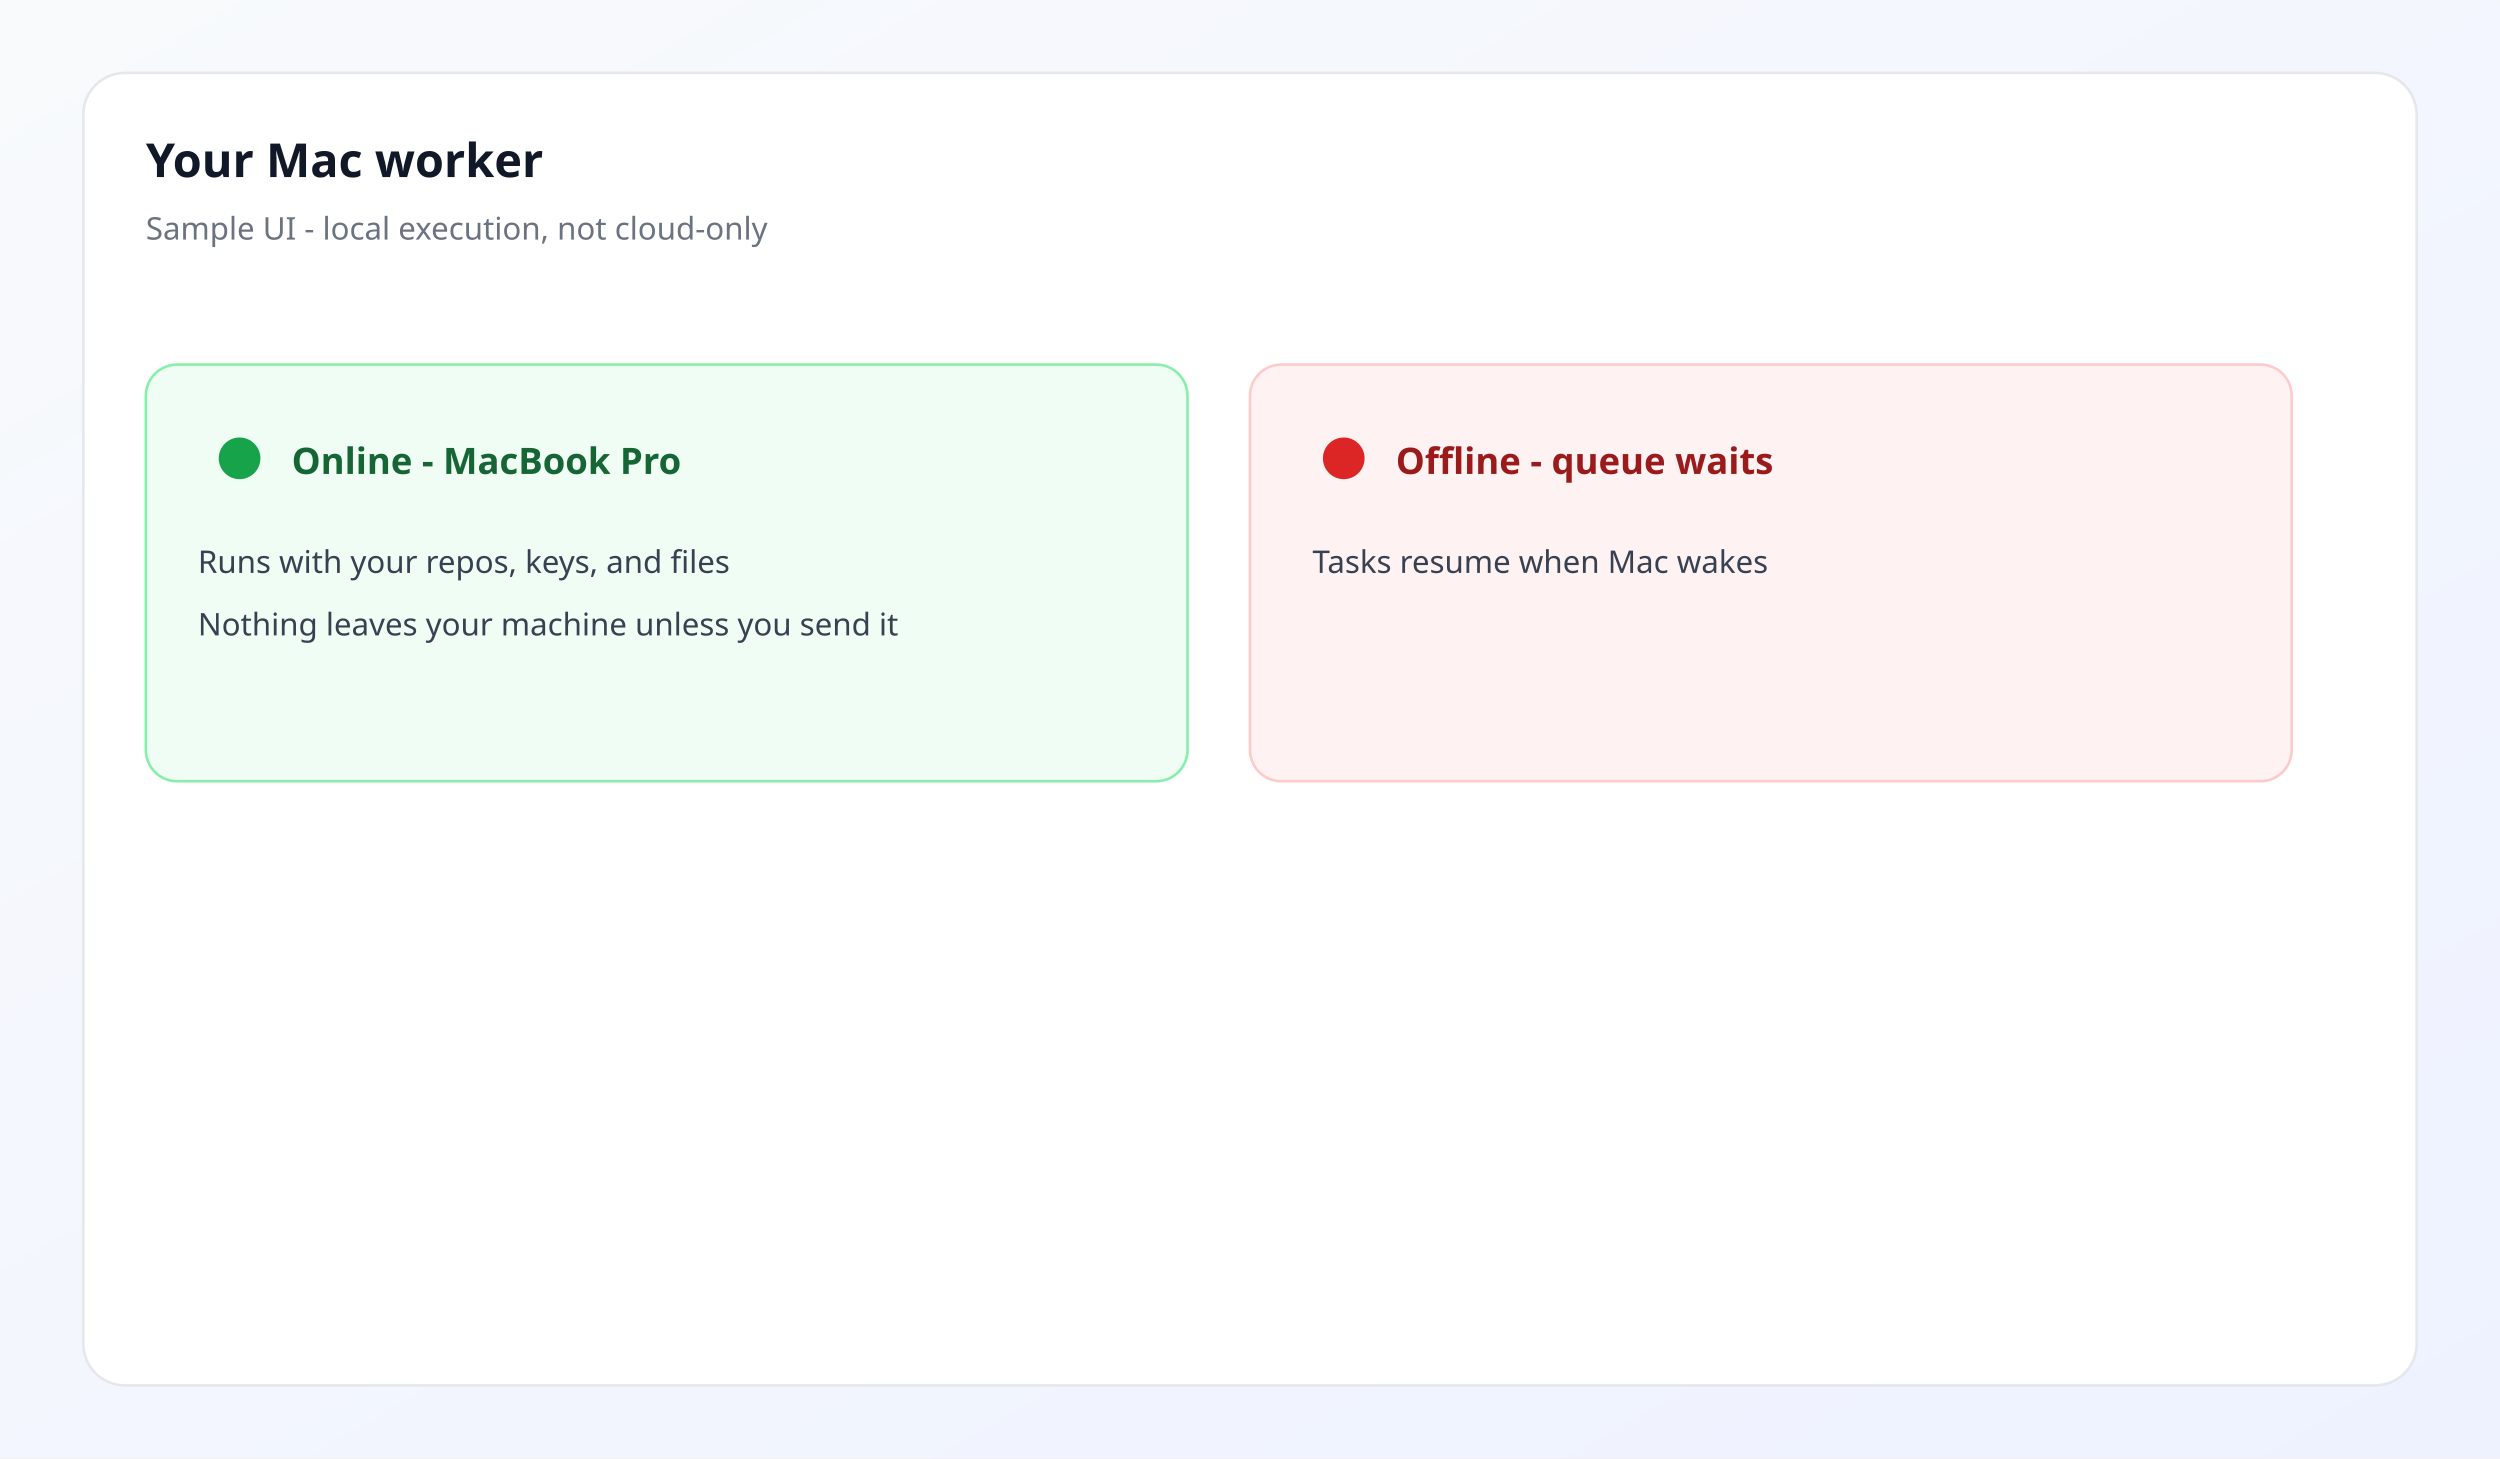
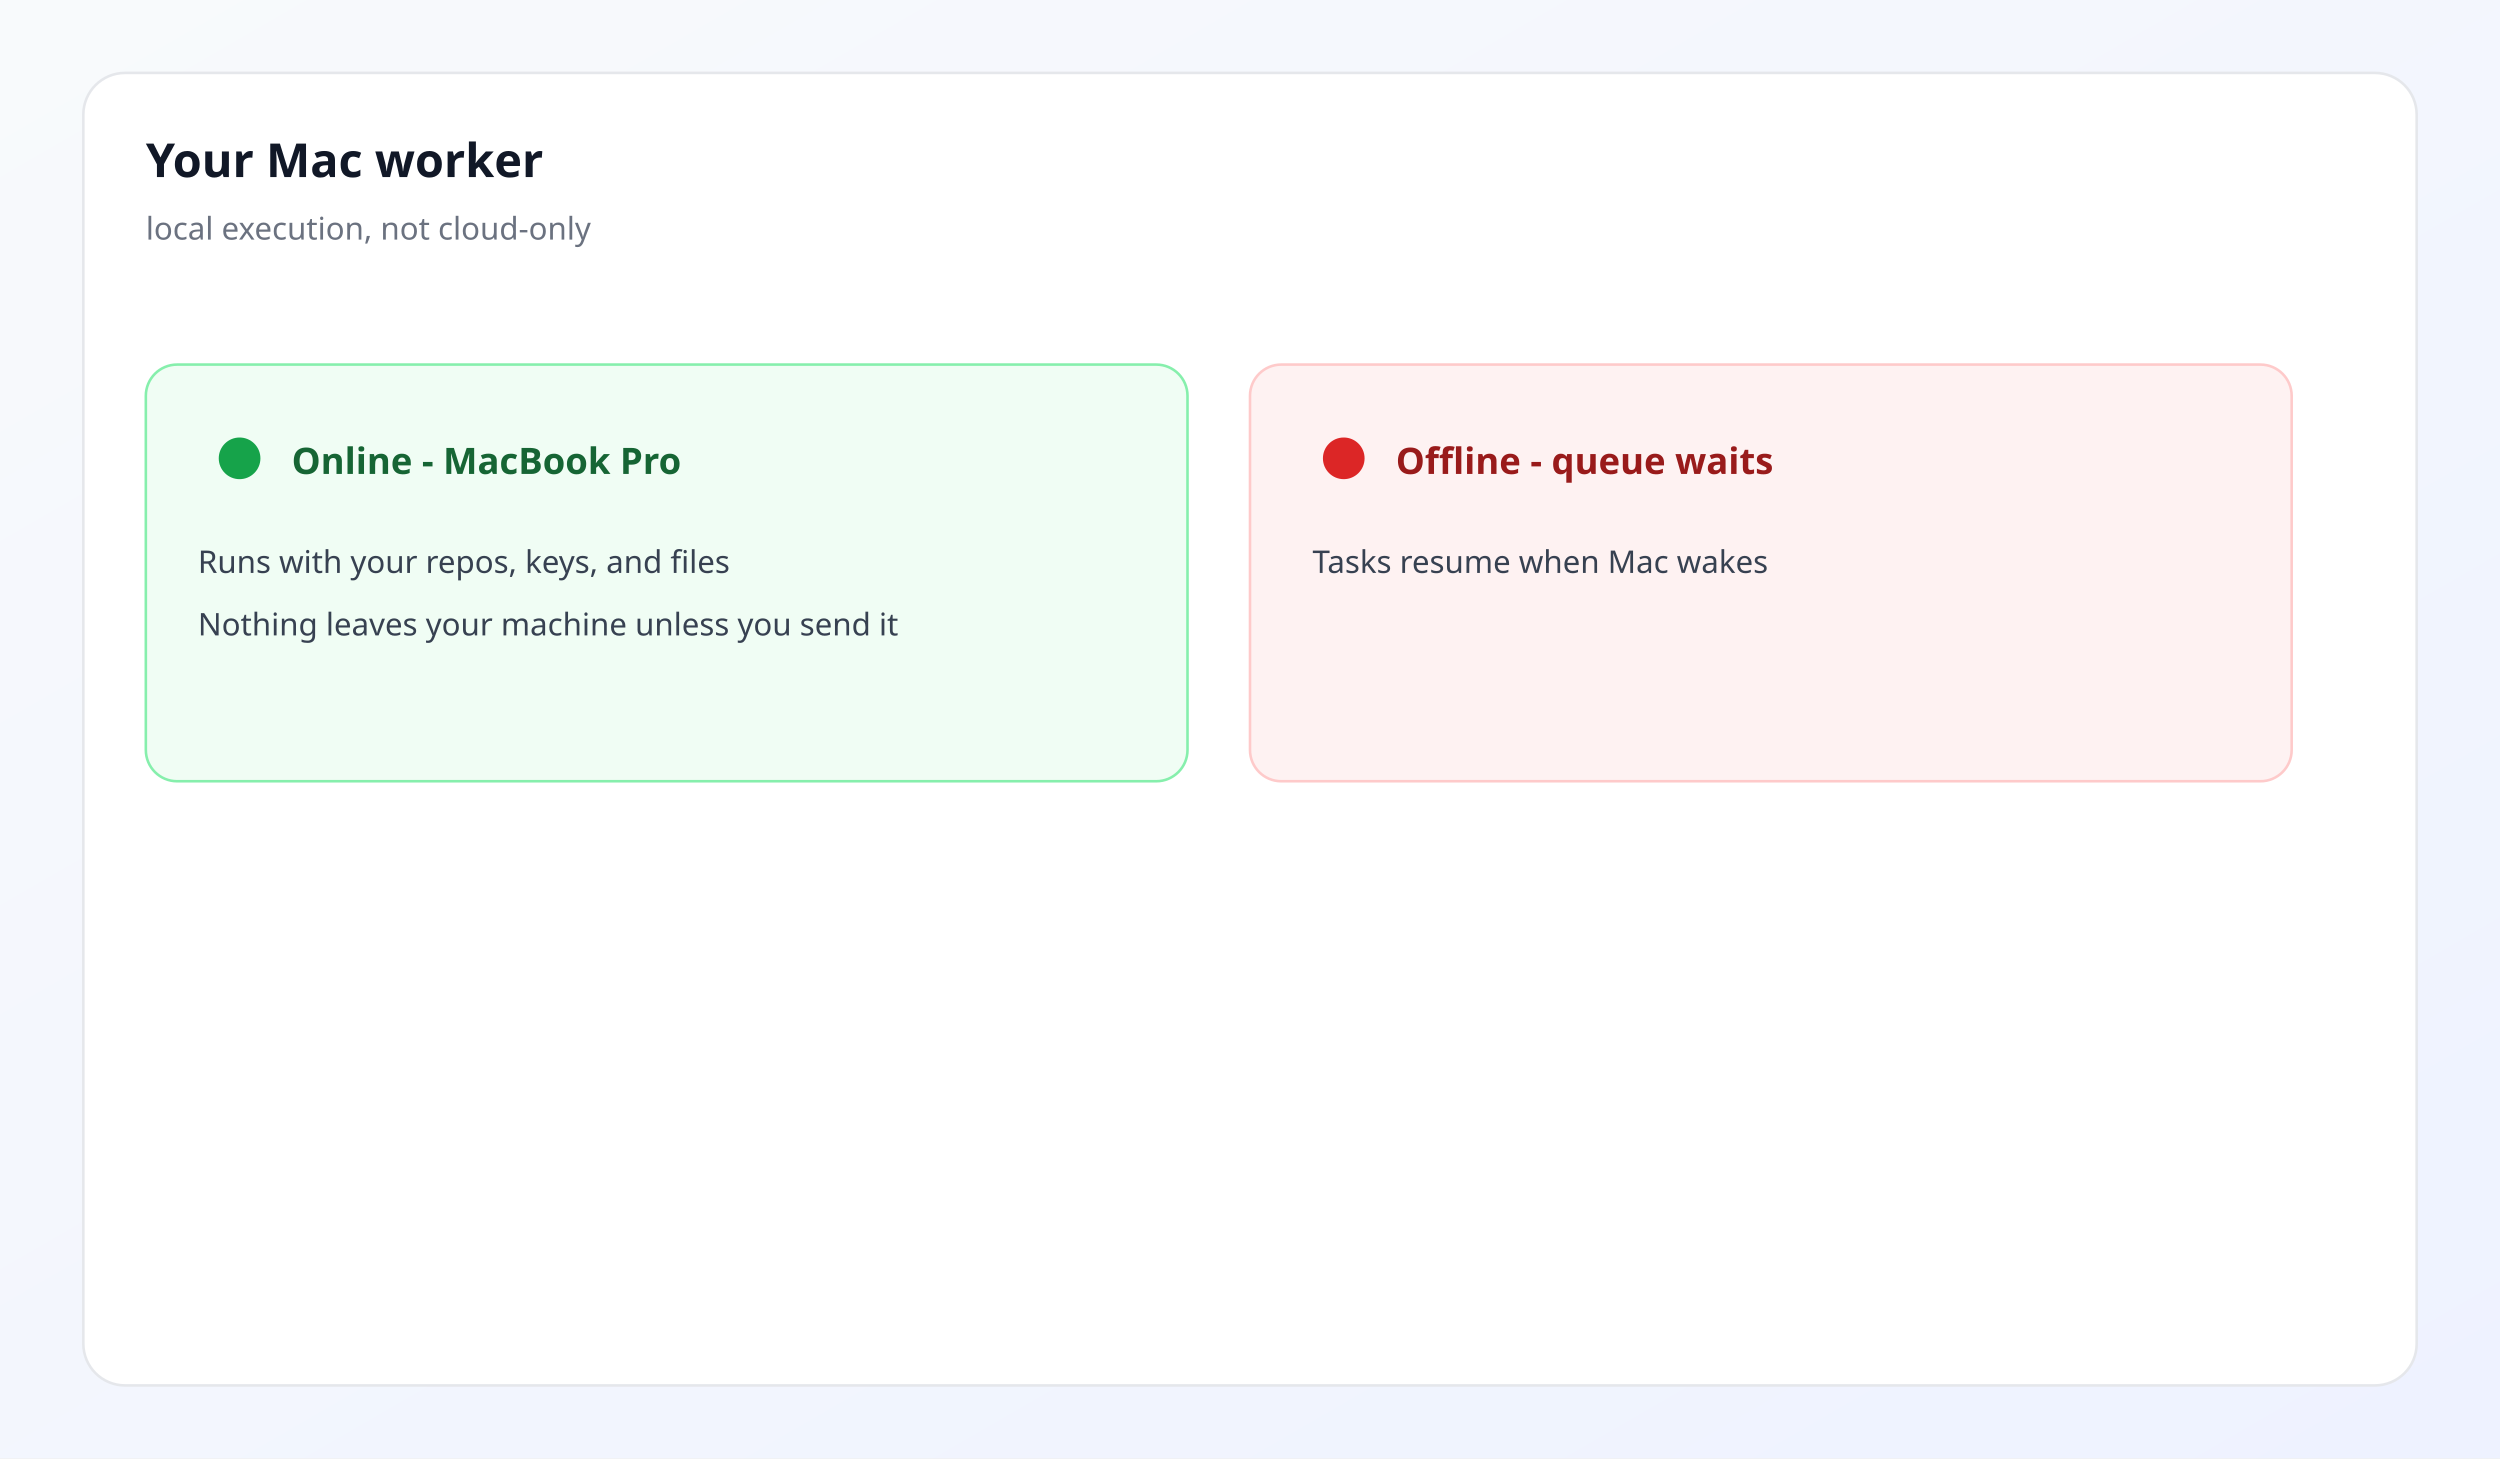
<svg xmlns="http://www.w3.org/2000/svg" width="960" height="560" viewBox="0 0 960 560" role="img" aria-label="Mac worker status">
  <defs>
    <linearGradient id="bg" x1="0" y1="0" x2="1" y2="1">
      <stop offset="0%" stop-color="#f8fafc" />
      <stop offset="100%" stop-color="#eef2ff" />
    </linearGradient>
  </defs>
  <rect width="960" height="560" fill="url(#bg)" />
  <rect x="32" y="28" width="896" height="504" rx="16" fill="#fff" stroke="#e5e7eb" />
  <text x="56" y="68" font-family="ui-sans-serif,system-ui,sans-serif" font-size="18" font-weight="600" fill="#111827">Your Mac worker</text>
-   <text x="56" y="92" font-family="ui-sans-serif,system-ui,sans-serif" font-size="12" fill="#6b7280">Sample UI  -  local execution, not cloud-only</text>
+   <text x="56" y="92" font-family="ui-sans-serif,system-ui,sans-serif" font-size="12" fill="#6b7280">local execution, not cloud-only</text>
  <rect x="56" y="140" width="400" height="160" rx="12" fill="#f0fdf4" stroke="#86efac" />
  <circle cx="92" cy="176" r="8" fill="#16a34a" />
  <text x="112" y="182" font-family="ui-sans-serif,system-ui,sans-serif" font-size="14" font-weight="600" fill="#166534">Online  -  MacBook Pro</text>
  <text x="76" y="220" font-family="ui-sans-serif,system-ui,sans-serif" font-size="12" fill="#374151">Runs with your repos, keys, and files</text>
  <text x="76" y="244" font-family="ui-sans-serif,system-ui,sans-serif" font-size="12" fill="#374151">Nothing leaves your machine unless you send it</text>
  <rect x="480" y="140" width="400" height="160" rx="12" fill="#fef2f2" stroke="#fecaca" />
  <circle cx="516" cy="176" r="8" fill="#dc2626" />
  <text x="536" y="182" font-family="ui-sans-serif,system-ui,sans-serif" font-size="14" font-weight="600" fill="#991b1b">Offline  -  queue waits</text>
  <text x="504" y="220" font-family="ui-sans-serif,system-ui,sans-serif" font-size="12" fill="#374151">Tasks resume when Mac wakes</text>
</svg>
